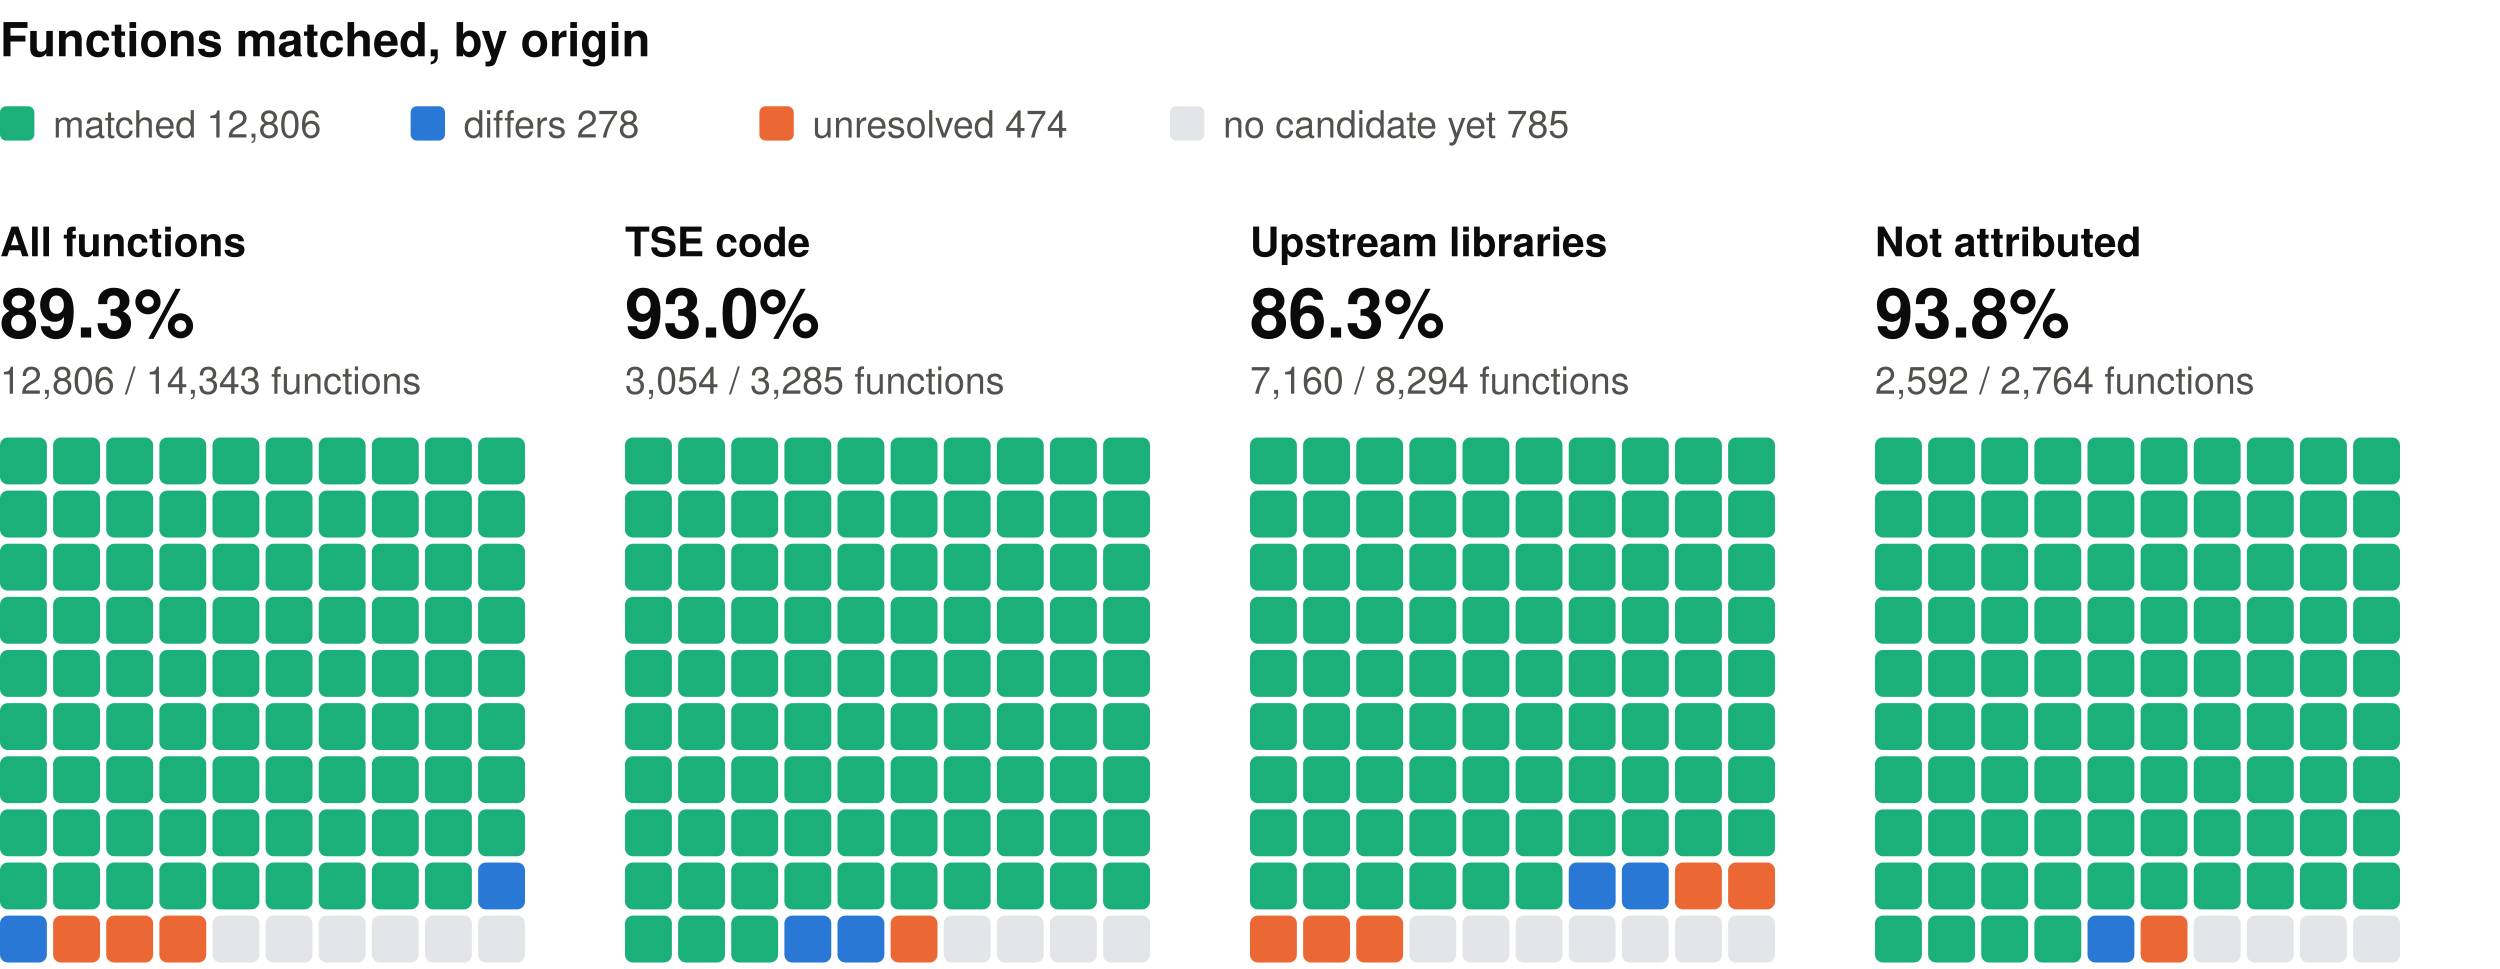
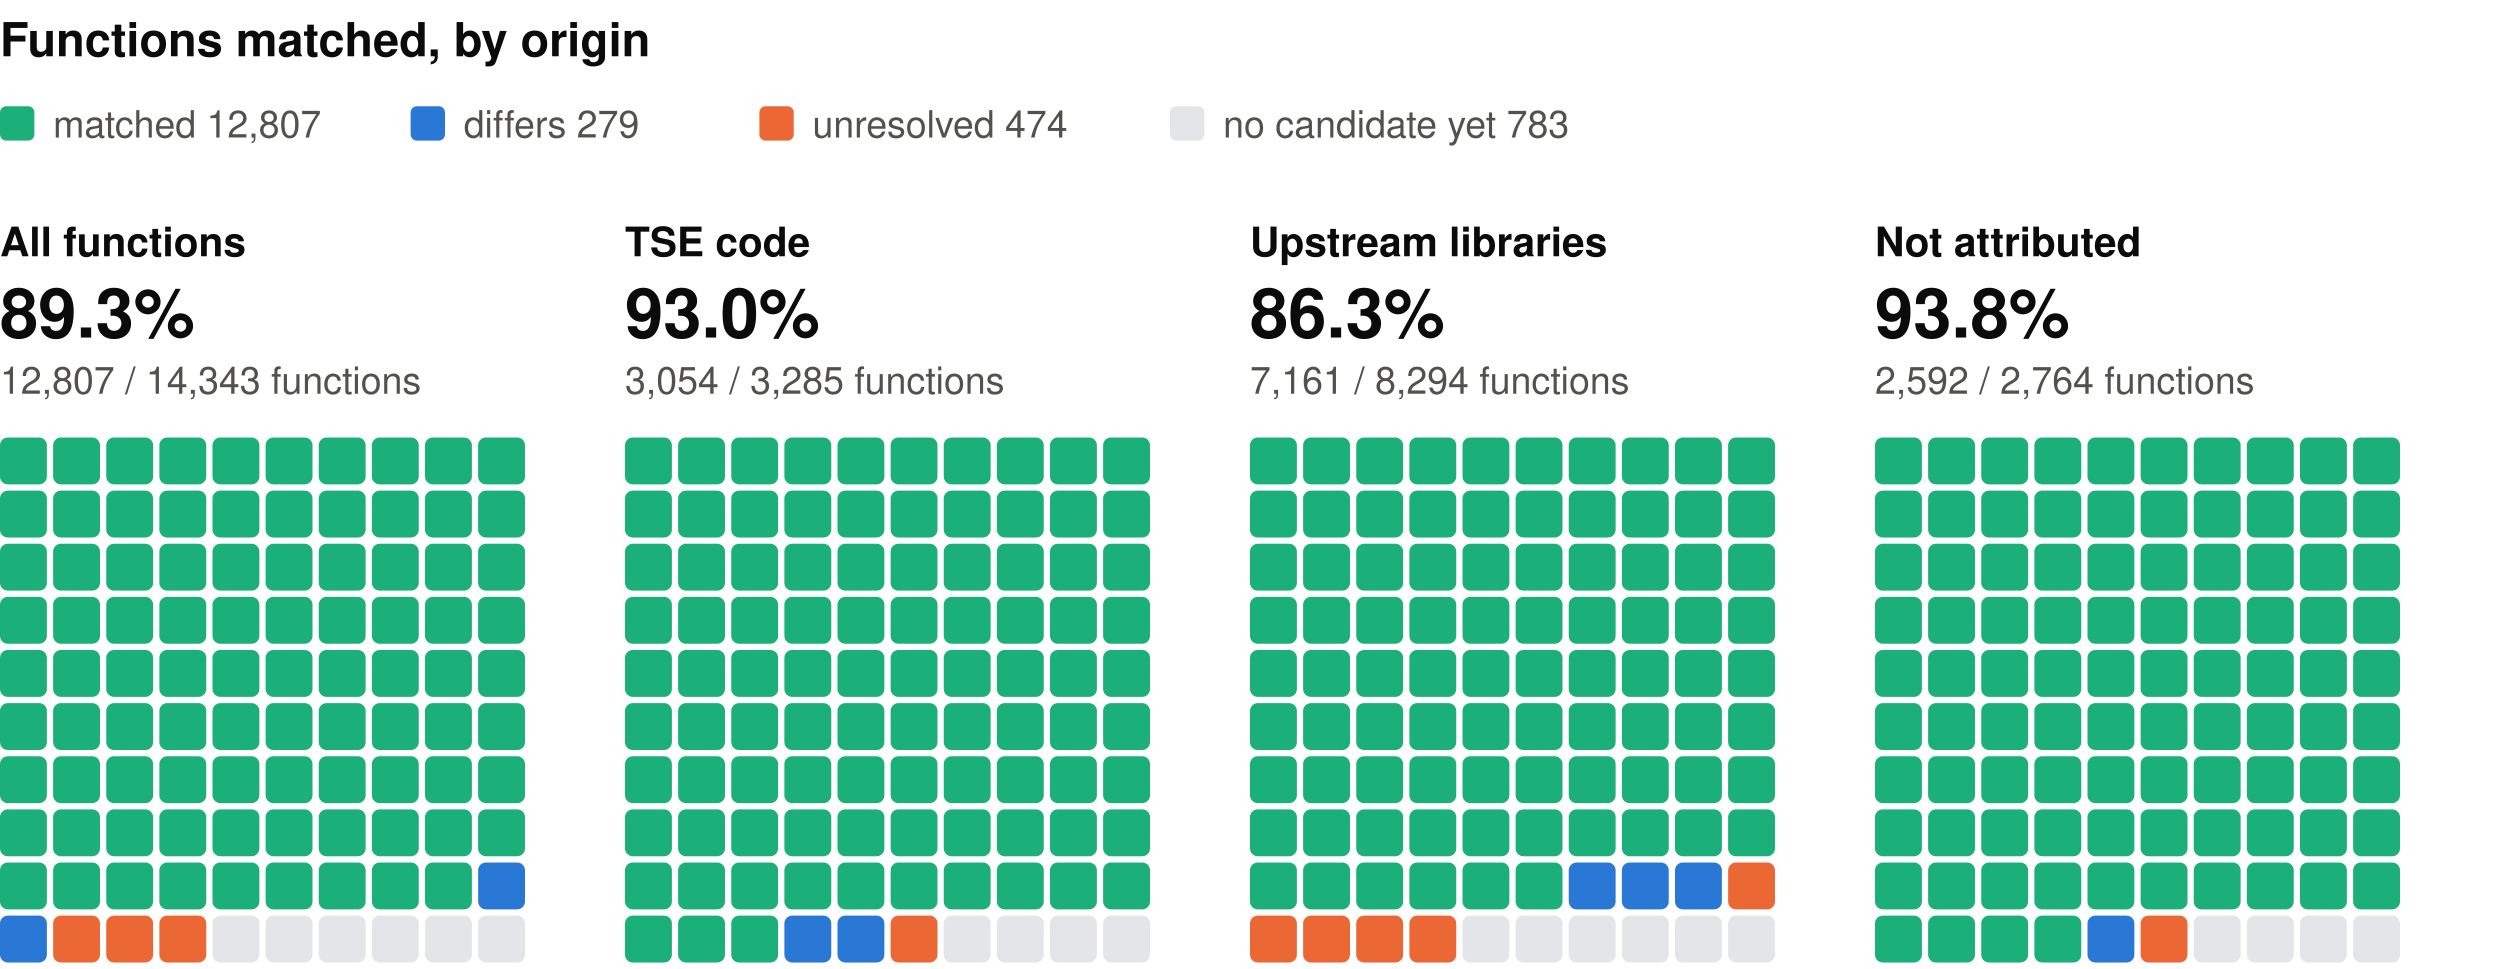
<svg xmlns="http://www.w3.org/2000/svg" width="800" height="310" viewBox="0 0 800 310" role="img" aria-label="Functions matched, by origin: one square per percent, coloured by verdict" font-family="system-ui, -apple-system, 'Segoe UI', Helvetica, Arial, sans-serif">
  <text x="0" y="18" font-size="15" fill="#0b0b0b" font-weight="600">Functions matched, by origin</text>
  <rect x="0" y="34" width="11" height="11" rx="2" fill="#1baf7a" />
-   <text x="17" y="44" font-size="12" fill="#52514e">matched 12,806</text>
+   <text x="17" y="44" font-size="12" fill="#52514e">matched 12,807</text>
  <rect x="131.4" y="34" width="11" height="11" rx="2" fill="#2a78d6" />
-   <text x="148.4" y="44" font-size="12" fill="#52514e">differs 278</text>
+   <text x="148.4" y="44" font-size="12" fill="#52514e">differs 279</text>
  <rect x="243" y="34" width="11" height="11" rx="2" fill="#eb6834" />
  <text x="260" y="44" font-size="12" fill="#52514e">unresolved 474</text>
  <rect x="374.4" y="34" width="11" height="11" rx="2" fill="#e3e5e8" />
-   <text x="391.4" y="44" font-size="12" fill="#52514e">no candidate yet 785</text>
+   <text x="391.4" y="44" font-size="12" fill="#52514e">no candidate yet 783</text>
  <text x="0" y="82" font-size="13" fill="#0b0b0b" font-weight="600">All functions</text>
  <text x="0" y="108" font-size="22" fill="#0b0b0b" font-weight="600">89.3%</text>
-   <text x="0" y="126" font-size="12" fill="#52514e">12,806 / 14,343 functions</text>
+   <text x="0" y="126" font-size="12" fill="#52514e">12,807 / 14,343 functions</text>
  <rect x="0" y="140" width="15" height="15" rx="2.5" fill="#1baf7a" />
  <rect x="17" y="140" width="15" height="15" rx="2.5" fill="#1baf7a" />
  <rect x="34" y="140" width="15" height="15" rx="2.5" fill="#1baf7a" />
  <rect x="51" y="140" width="15" height="15" rx="2.5" fill="#1baf7a" />
  <rect x="68" y="140" width="15" height="15" rx="2.5" fill="#1baf7a" />
  <rect x="85" y="140" width="15" height="15" rx="2.5" fill="#1baf7a" />
  <rect x="102" y="140" width="15" height="15" rx="2.5" fill="#1baf7a" />
  <rect x="119" y="140" width="15" height="15" rx="2.5" fill="#1baf7a" />
  <rect x="136" y="140" width="15" height="15" rx="2.5" fill="#1baf7a" />
  <rect x="153" y="140" width="15" height="15" rx="2.5" fill="#1baf7a" />
  <rect x="0" y="157" width="15" height="15" rx="2.5" fill="#1baf7a" />
  <rect x="17" y="157" width="15" height="15" rx="2.5" fill="#1baf7a" />
  <rect x="34" y="157" width="15" height="15" rx="2.5" fill="#1baf7a" />
  <rect x="51" y="157" width="15" height="15" rx="2.5" fill="#1baf7a" />
  <rect x="68" y="157" width="15" height="15" rx="2.5" fill="#1baf7a" />
  <rect x="85" y="157" width="15" height="15" rx="2.5" fill="#1baf7a" />
  <rect x="102" y="157" width="15" height="15" rx="2.5" fill="#1baf7a" />
  <rect x="119" y="157" width="15" height="15" rx="2.5" fill="#1baf7a" />
  <rect x="136" y="157" width="15" height="15" rx="2.5" fill="#1baf7a" />
  <rect x="153" y="157" width="15" height="15" rx="2.5" fill="#1baf7a" />
  <rect x="0" y="174" width="15" height="15" rx="2.5" fill="#1baf7a" />
  <rect x="17" y="174" width="15" height="15" rx="2.5" fill="#1baf7a" />
  <rect x="34" y="174" width="15" height="15" rx="2.5" fill="#1baf7a" />
  <rect x="51" y="174" width="15" height="15" rx="2.5" fill="#1baf7a" />
  <rect x="68" y="174" width="15" height="15" rx="2.5" fill="#1baf7a" />
  <rect x="85" y="174" width="15" height="15" rx="2.5" fill="#1baf7a" />
  <rect x="102" y="174" width="15" height="15" rx="2.5" fill="#1baf7a" />
  <rect x="119" y="174" width="15" height="15" rx="2.5" fill="#1baf7a" />
  <rect x="136" y="174" width="15" height="15" rx="2.5" fill="#1baf7a" />
  <rect x="153" y="174" width="15" height="15" rx="2.5" fill="#1baf7a" />
  <rect x="0" y="191" width="15" height="15" rx="2.5" fill="#1baf7a" />
  <rect x="17" y="191" width="15" height="15" rx="2.5" fill="#1baf7a" />
  <rect x="34" y="191" width="15" height="15" rx="2.5" fill="#1baf7a" />
  <rect x="51" y="191" width="15" height="15" rx="2.5" fill="#1baf7a" />
  <rect x="68" y="191" width="15" height="15" rx="2.5" fill="#1baf7a" />
  <rect x="85" y="191" width="15" height="15" rx="2.5" fill="#1baf7a" />
  <rect x="102" y="191" width="15" height="15" rx="2.5" fill="#1baf7a" />
  <rect x="119" y="191" width="15" height="15" rx="2.5" fill="#1baf7a" />
  <rect x="136" y="191" width="15" height="15" rx="2.5" fill="#1baf7a" />
  <rect x="153" y="191" width="15" height="15" rx="2.5" fill="#1baf7a" />
  <rect x="0" y="208" width="15" height="15" rx="2.5" fill="#1baf7a" />
  <rect x="17" y="208" width="15" height="15" rx="2.5" fill="#1baf7a" />
  <rect x="34" y="208" width="15" height="15" rx="2.5" fill="#1baf7a" />
  <rect x="51" y="208" width="15" height="15" rx="2.5" fill="#1baf7a" />
  <rect x="68" y="208" width="15" height="15" rx="2.5" fill="#1baf7a" />
  <rect x="85" y="208" width="15" height="15" rx="2.5" fill="#1baf7a" />
  <rect x="102" y="208" width="15" height="15" rx="2.5" fill="#1baf7a" />
  <rect x="119" y="208" width="15" height="15" rx="2.5" fill="#1baf7a" />
  <rect x="136" y="208" width="15" height="15" rx="2.5" fill="#1baf7a" />
  <rect x="153" y="208" width="15" height="15" rx="2.5" fill="#1baf7a" />
  <rect x="0" y="225" width="15" height="15" rx="2.5" fill="#1baf7a" />
  <rect x="17" y="225" width="15" height="15" rx="2.5" fill="#1baf7a" />
  <rect x="34" y="225" width="15" height="15" rx="2.5" fill="#1baf7a" />
  <rect x="51" y="225" width="15" height="15" rx="2.5" fill="#1baf7a" />
  <rect x="68" y="225" width="15" height="15" rx="2.5" fill="#1baf7a" />
  <rect x="85" y="225" width="15" height="15" rx="2.5" fill="#1baf7a" />
  <rect x="102" y="225" width="15" height="15" rx="2.5" fill="#1baf7a" />
  <rect x="119" y="225" width="15" height="15" rx="2.5" fill="#1baf7a" />
  <rect x="136" y="225" width="15" height="15" rx="2.5" fill="#1baf7a" />
  <rect x="153" y="225" width="15" height="15" rx="2.5" fill="#1baf7a" />
  <rect x="0" y="242" width="15" height="15" rx="2.5" fill="#1baf7a" />
  <rect x="17" y="242" width="15" height="15" rx="2.5" fill="#1baf7a" />
  <rect x="34" y="242" width="15" height="15" rx="2.5" fill="#1baf7a" />
  <rect x="51" y="242" width="15" height="15" rx="2.5" fill="#1baf7a" />
  <rect x="68" y="242" width="15" height="15" rx="2.5" fill="#1baf7a" />
  <rect x="85" y="242" width="15" height="15" rx="2.5" fill="#1baf7a" />
  <rect x="102" y="242" width="15" height="15" rx="2.5" fill="#1baf7a" />
  <rect x="119" y="242" width="15" height="15" rx="2.5" fill="#1baf7a" />
  <rect x="136" y="242" width="15" height="15" rx="2.5" fill="#1baf7a" />
  <rect x="153" y="242" width="15" height="15" rx="2.5" fill="#1baf7a" />
  <rect x="0" y="259" width="15" height="15" rx="2.5" fill="#1baf7a" />
  <rect x="17" y="259" width="15" height="15" rx="2.5" fill="#1baf7a" />
  <rect x="34" y="259" width="15" height="15" rx="2.5" fill="#1baf7a" />
  <rect x="51" y="259" width="15" height="15" rx="2.5" fill="#1baf7a" />
  <rect x="68" y="259" width="15" height="15" rx="2.5" fill="#1baf7a" />
  <rect x="85" y="259" width="15" height="15" rx="2.5" fill="#1baf7a" />
  <rect x="102" y="259" width="15" height="15" rx="2.5" fill="#1baf7a" />
  <rect x="119" y="259" width="15" height="15" rx="2.5" fill="#1baf7a" />
  <rect x="136" y="259" width="15" height="15" rx="2.5" fill="#1baf7a" />
  <rect x="153" y="259" width="15" height="15" rx="2.5" fill="#1baf7a" />
  <rect x="0" y="276" width="15" height="15" rx="2.5" fill="#1baf7a" />
  <rect x="17" y="276" width="15" height="15" rx="2.5" fill="#1baf7a" />
  <rect x="34" y="276" width="15" height="15" rx="2.5" fill="#1baf7a" />
  <rect x="51" y="276" width="15" height="15" rx="2.5" fill="#1baf7a" />
  <rect x="68" y="276" width="15" height="15" rx="2.5" fill="#1baf7a" />
  <rect x="85" y="276" width="15" height="15" rx="2.5" fill="#1baf7a" />
  <rect x="102" y="276" width="15" height="15" rx="2.5" fill="#1baf7a" />
  <rect x="119" y="276" width="15" height="15" rx="2.5" fill="#1baf7a" />
  <rect x="136" y="276" width="15" height="15" rx="2.5" fill="#1baf7a" />
  <rect x="153" y="276" width="15" height="15" rx="2.5" fill="#2a78d6" />
  <rect x="0" y="293" width="15" height="15" rx="2.5" fill="#2a78d6" />
  <rect x="17" y="293" width="15" height="15" rx="2.5" fill="#eb6834" />
  <rect x="34" y="293" width="15" height="15" rx="2.5" fill="#eb6834" />
  <rect x="51" y="293" width="15" height="15" rx="2.5" fill="#eb6834" />
  <rect x="68" y="293" width="15" height="15" rx="2.5" fill="#e3e5e8" />
  <rect x="85" y="293" width="15" height="15" rx="2.5" fill="#e3e5e8" />
  <rect x="102" y="293" width="15" height="15" rx="2.5" fill="#e3e5e8" />
  <rect x="119" y="293" width="15" height="15" rx="2.5" fill="#e3e5e8" />
  <rect x="136" y="293" width="15" height="15" rx="2.5" fill="#e3e5e8" />
  <rect x="153" y="293" width="15" height="15" rx="2.5" fill="#e3e5e8" />
  <text x="200" y="82" font-size="13" fill="#0b0b0b" font-weight="600">TSE code</text>
  <text x="200" y="108" font-size="22" fill="#0b0b0b" font-weight="600">93.0%</text>
  <text x="200" y="126" font-size="12" fill="#52514e">3,054 / 3,285 functions</text>
  <rect x="200" y="140" width="15" height="15" rx="2.5" fill="#1baf7a" />
  <rect x="217" y="140" width="15" height="15" rx="2.5" fill="#1baf7a" />
  <rect x="234" y="140" width="15" height="15" rx="2.5" fill="#1baf7a" />
  <rect x="251" y="140" width="15" height="15" rx="2.5" fill="#1baf7a" />
  <rect x="268" y="140" width="15" height="15" rx="2.5" fill="#1baf7a" />
  <rect x="285" y="140" width="15" height="15" rx="2.5" fill="#1baf7a" />
  <rect x="302" y="140" width="15" height="15" rx="2.5" fill="#1baf7a" />
  <rect x="319" y="140" width="15" height="15" rx="2.5" fill="#1baf7a" />
  <rect x="336" y="140" width="15" height="15" rx="2.5" fill="#1baf7a" />
  <rect x="353" y="140" width="15" height="15" rx="2.5" fill="#1baf7a" />
  <rect x="200" y="157" width="15" height="15" rx="2.5" fill="#1baf7a" />
  <rect x="217" y="157" width="15" height="15" rx="2.5" fill="#1baf7a" />
  <rect x="234" y="157" width="15" height="15" rx="2.5" fill="#1baf7a" />
  <rect x="251" y="157" width="15" height="15" rx="2.5" fill="#1baf7a" />
  <rect x="268" y="157" width="15" height="15" rx="2.5" fill="#1baf7a" />
  <rect x="285" y="157" width="15" height="15" rx="2.5" fill="#1baf7a" />
  <rect x="302" y="157" width="15" height="15" rx="2.5" fill="#1baf7a" />
  <rect x="319" y="157" width="15" height="15" rx="2.5" fill="#1baf7a" />
  <rect x="336" y="157" width="15" height="15" rx="2.5" fill="#1baf7a" />
  <rect x="353" y="157" width="15" height="15" rx="2.5" fill="#1baf7a" />
  <rect x="200" y="174" width="15" height="15" rx="2.5" fill="#1baf7a" />
  <rect x="217" y="174" width="15" height="15" rx="2.5" fill="#1baf7a" />
  <rect x="234" y="174" width="15" height="15" rx="2.5" fill="#1baf7a" />
  <rect x="251" y="174" width="15" height="15" rx="2.5" fill="#1baf7a" />
  <rect x="268" y="174" width="15" height="15" rx="2.5" fill="#1baf7a" />
  <rect x="285" y="174" width="15" height="15" rx="2.5" fill="#1baf7a" />
  <rect x="302" y="174" width="15" height="15" rx="2.5" fill="#1baf7a" />
  <rect x="319" y="174" width="15" height="15" rx="2.5" fill="#1baf7a" />
  <rect x="336" y="174" width="15" height="15" rx="2.5" fill="#1baf7a" />
  <rect x="353" y="174" width="15" height="15" rx="2.5" fill="#1baf7a" />
  <rect x="200" y="191" width="15" height="15" rx="2.5" fill="#1baf7a" />
  <rect x="217" y="191" width="15" height="15" rx="2.5" fill="#1baf7a" />
  <rect x="234" y="191" width="15" height="15" rx="2.5" fill="#1baf7a" />
  <rect x="251" y="191" width="15" height="15" rx="2.5" fill="#1baf7a" />
  <rect x="268" y="191" width="15" height="15" rx="2.5" fill="#1baf7a" />
  <rect x="285" y="191" width="15" height="15" rx="2.5" fill="#1baf7a" />
  <rect x="302" y="191" width="15" height="15" rx="2.5" fill="#1baf7a" />
  <rect x="319" y="191" width="15" height="15" rx="2.5" fill="#1baf7a" />
  <rect x="336" y="191" width="15" height="15" rx="2.5" fill="#1baf7a" />
  <rect x="353" y="191" width="15" height="15" rx="2.5" fill="#1baf7a" />
  <rect x="200" y="208" width="15" height="15" rx="2.5" fill="#1baf7a" />
  <rect x="217" y="208" width="15" height="15" rx="2.5" fill="#1baf7a" />
  <rect x="234" y="208" width="15" height="15" rx="2.5" fill="#1baf7a" />
  <rect x="251" y="208" width="15" height="15" rx="2.5" fill="#1baf7a" />
  <rect x="268" y="208" width="15" height="15" rx="2.5" fill="#1baf7a" />
  <rect x="285" y="208" width="15" height="15" rx="2.5" fill="#1baf7a" />
  <rect x="302" y="208" width="15" height="15" rx="2.5" fill="#1baf7a" />
  <rect x="319" y="208" width="15" height="15" rx="2.5" fill="#1baf7a" />
  <rect x="336" y="208" width="15" height="15" rx="2.5" fill="#1baf7a" />
  <rect x="353" y="208" width="15" height="15" rx="2.5" fill="#1baf7a" />
  <rect x="200" y="225" width="15" height="15" rx="2.5" fill="#1baf7a" />
  <rect x="217" y="225" width="15" height="15" rx="2.5" fill="#1baf7a" />
  <rect x="234" y="225" width="15" height="15" rx="2.5" fill="#1baf7a" />
  <rect x="251" y="225" width="15" height="15" rx="2.5" fill="#1baf7a" />
  <rect x="268" y="225" width="15" height="15" rx="2.5" fill="#1baf7a" />
  <rect x="285" y="225" width="15" height="15" rx="2.5" fill="#1baf7a" />
  <rect x="302" y="225" width="15" height="15" rx="2.5" fill="#1baf7a" />
  <rect x="319" y="225" width="15" height="15" rx="2.5" fill="#1baf7a" />
  <rect x="336" y="225" width="15" height="15" rx="2.5" fill="#1baf7a" />
  <rect x="353" y="225" width="15" height="15" rx="2.5" fill="#1baf7a" />
  <rect x="200" y="242" width="15" height="15" rx="2.5" fill="#1baf7a" />
  <rect x="217" y="242" width="15" height="15" rx="2.5" fill="#1baf7a" />
  <rect x="234" y="242" width="15" height="15" rx="2.5" fill="#1baf7a" />
  <rect x="251" y="242" width="15" height="15" rx="2.5" fill="#1baf7a" />
  <rect x="268" y="242" width="15" height="15" rx="2.5" fill="#1baf7a" />
  <rect x="285" y="242" width="15" height="15" rx="2.5" fill="#1baf7a" />
  <rect x="302" y="242" width="15" height="15" rx="2.5" fill="#1baf7a" />
  <rect x="319" y="242" width="15" height="15" rx="2.5" fill="#1baf7a" />
  <rect x="336" y="242" width="15" height="15" rx="2.5" fill="#1baf7a" />
  <rect x="353" y="242" width="15" height="15" rx="2.5" fill="#1baf7a" />
  <rect x="200" y="259" width="15" height="15" rx="2.5" fill="#1baf7a" />
  <rect x="217" y="259" width="15" height="15" rx="2.5" fill="#1baf7a" />
  <rect x="234" y="259" width="15" height="15" rx="2.5" fill="#1baf7a" />
  <rect x="251" y="259" width="15" height="15" rx="2.5" fill="#1baf7a" />
  <rect x="268" y="259" width="15" height="15" rx="2.5" fill="#1baf7a" />
  <rect x="285" y="259" width="15" height="15" rx="2.5" fill="#1baf7a" />
  <rect x="302" y="259" width="15" height="15" rx="2.5" fill="#1baf7a" />
  <rect x="319" y="259" width="15" height="15" rx="2.5" fill="#1baf7a" />
  <rect x="336" y="259" width="15" height="15" rx="2.5" fill="#1baf7a" />
  <rect x="353" y="259" width="15" height="15" rx="2.5" fill="#1baf7a" />
  <rect x="200" y="276" width="15" height="15" rx="2.5" fill="#1baf7a" />
  <rect x="217" y="276" width="15" height="15" rx="2.5" fill="#1baf7a" />
  <rect x="234" y="276" width="15" height="15" rx="2.5" fill="#1baf7a" />
  <rect x="251" y="276" width="15" height="15" rx="2.5" fill="#1baf7a" />
  <rect x="268" y="276" width="15" height="15" rx="2.5" fill="#1baf7a" />
  <rect x="285" y="276" width="15" height="15" rx="2.5" fill="#1baf7a" />
  <rect x="302" y="276" width="15" height="15" rx="2.5" fill="#1baf7a" />
  <rect x="319" y="276" width="15" height="15" rx="2.5" fill="#1baf7a" />
  <rect x="336" y="276" width="15" height="15" rx="2.5" fill="#1baf7a" />
  <rect x="353" y="276" width="15" height="15" rx="2.5" fill="#1baf7a" />
  <rect x="200" y="293" width="15" height="15" rx="2.5" fill="#1baf7a" />
  <rect x="217" y="293" width="15" height="15" rx="2.5" fill="#1baf7a" />
  <rect x="234" y="293" width="15" height="15" rx="2.5" fill="#1baf7a" />
  <rect x="251" y="293" width="15" height="15" rx="2.5" fill="#2a78d6" />
  <rect x="268" y="293" width="15" height="15" rx="2.5" fill="#2a78d6" />
  <rect x="285" y="293" width="15" height="15" rx="2.5" fill="#eb6834" />
  <rect x="302" y="293" width="15" height="15" rx="2.5" fill="#e3e5e8" />
  <rect x="319" y="293" width="15" height="15" rx="2.5" fill="#e3e5e8" />
  <rect x="336" y="293" width="15" height="15" rx="2.5" fill="#e3e5e8" />
  <rect x="353" y="293" width="15" height="15" rx="2.5" fill="#e3e5e8" />
  <text x="400" y="82" font-size="13" fill="#0b0b0b" font-weight="600">Upstream libraries</text>
  <text x="400" y="108" font-size="22" fill="#0b0b0b" font-weight="600">86.3%</text>
-   <text x="400" y="126" font-size="12" fill="#52514e">7,160 / 8,294 functions</text>
+   <text x="400" y="126" font-size="12" fill="#52514e">7,161 / 8,294 functions</text>
  <rect x="400" y="140" width="15" height="15" rx="2.5" fill="#1baf7a" />
  <rect x="417" y="140" width="15" height="15" rx="2.5" fill="#1baf7a" />
  <rect x="434" y="140" width="15" height="15" rx="2.5" fill="#1baf7a" />
  <rect x="451" y="140" width="15" height="15" rx="2.5" fill="#1baf7a" />
  <rect x="468" y="140" width="15" height="15" rx="2.5" fill="#1baf7a" />
  <rect x="485" y="140" width="15" height="15" rx="2.5" fill="#1baf7a" />
  <rect x="502" y="140" width="15" height="15" rx="2.5" fill="#1baf7a" />
  <rect x="519" y="140" width="15" height="15" rx="2.5" fill="#1baf7a" />
  <rect x="536" y="140" width="15" height="15" rx="2.5" fill="#1baf7a" />
  <rect x="553" y="140" width="15" height="15" rx="2.5" fill="#1baf7a" />
  <rect x="400" y="157" width="15" height="15" rx="2.5" fill="#1baf7a" />
  <rect x="417" y="157" width="15" height="15" rx="2.5" fill="#1baf7a" />
  <rect x="434" y="157" width="15" height="15" rx="2.5" fill="#1baf7a" />
  <rect x="451" y="157" width="15" height="15" rx="2.5" fill="#1baf7a" />
  <rect x="468" y="157" width="15" height="15" rx="2.5" fill="#1baf7a" />
  <rect x="485" y="157" width="15" height="15" rx="2.5" fill="#1baf7a" />
  <rect x="502" y="157" width="15" height="15" rx="2.5" fill="#1baf7a" />
  <rect x="519" y="157" width="15" height="15" rx="2.5" fill="#1baf7a" />
  <rect x="536" y="157" width="15" height="15" rx="2.5" fill="#1baf7a" />
  <rect x="553" y="157" width="15" height="15" rx="2.5" fill="#1baf7a" />
  <rect x="400" y="174" width="15" height="15" rx="2.5" fill="#1baf7a" />
  <rect x="417" y="174" width="15" height="15" rx="2.5" fill="#1baf7a" />
  <rect x="434" y="174" width="15" height="15" rx="2.5" fill="#1baf7a" />
  <rect x="451" y="174" width="15" height="15" rx="2.5" fill="#1baf7a" />
  <rect x="468" y="174" width="15" height="15" rx="2.5" fill="#1baf7a" />
  <rect x="485" y="174" width="15" height="15" rx="2.5" fill="#1baf7a" />
  <rect x="502" y="174" width="15" height="15" rx="2.5" fill="#1baf7a" />
  <rect x="519" y="174" width="15" height="15" rx="2.5" fill="#1baf7a" />
  <rect x="536" y="174" width="15" height="15" rx="2.5" fill="#1baf7a" />
  <rect x="553" y="174" width="15" height="15" rx="2.5" fill="#1baf7a" />
  <rect x="400" y="191" width="15" height="15" rx="2.5" fill="#1baf7a" />
  <rect x="417" y="191" width="15" height="15" rx="2.5" fill="#1baf7a" />
  <rect x="434" y="191" width="15" height="15" rx="2.5" fill="#1baf7a" />
  <rect x="451" y="191" width="15" height="15" rx="2.5" fill="#1baf7a" />
  <rect x="468" y="191" width="15" height="15" rx="2.5" fill="#1baf7a" />
  <rect x="485" y="191" width="15" height="15" rx="2.5" fill="#1baf7a" />
  <rect x="502" y="191" width="15" height="15" rx="2.5" fill="#1baf7a" />
  <rect x="519" y="191" width="15" height="15" rx="2.5" fill="#1baf7a" />
  <rect x="536" y="191" width="15" height="15" rx="2.5" fill="#1baf7a" />
  <rect x="553" y="191" width="15" height="15" rx="2.5" fill="#1baf7a" />
  <rect x="400" y="208" width="15" height="15" rx="2.5" fill="#1baf7a" />
  <rect x="417" y="208" width="15" height="15" rx="2.5" fill="#1baf7a" />
  <rect x="434" y="208" width="15" height="15" rx="2.5" fill="#1baf7a" />
  <rect x="451" y="208" width="15" height="15" rx="2.5" fill="#1baf7a" />
  <rect x="468" y="208" width="15" height="15" rx="2.5" fill="#1baf7a" />
  <rect x="485" y="208" width="15" height="15" rx="2.5" fill="#1baf7a" />
  <rect x="502" y="208" width="15" height="15" rx="2.5" fill="#1baf7a" />
  <rect x="519" y="208" width="15" height="15" rx="2.5" fill="#1baf7a" />
  <rect x="536" y="208" width="15" height="15" rx="2.5" fill="#1baf7a" />
  <rect x="553" y="208" width="15" height="15" rx="2.5" fill="#1baf7a" />
  <rect x="400" y="225" width="15" height="15" rx="2.5" fill="#1baf7a" />
  <rect x="417" y="225" width="15" height="15" rx="2.5" fill="#1baf7a" />
  <rect x="434" y="225" width="15" height="15" rx="2.5" fill="#1baf7a" />
  <rect x="451" y="225" width="15" height="15" rx="2.5" fill="#1baf7a" />
  <rect x="468" y="225" width="15" height="15" rx="2.5" fill="#1baf7a" />
  <rect x="485" y="225" width="15" height="15" rx="2.5" fill="#1baf7a" />
  <rect x="502" y="225" width="15" height="15" rx="2.5" fill="#1baf7a" />
  <rect x="519" y="225" width="15" height="15" rx="2.5" fill="#1baf7a" />
  <rect x="536" y="225" width="15" height="15" rx="2.5" fill="#1baf7a" />
  <rect x="553" y="225" width="15" height="15" rx="2.5" fill="#1baf7a" />
  <rect x="400" y="242" width="15" height="15" rx="2.5" fill="#1baf7a" />
  <rect x="417" y="242" width="15" height="15" rx="2.5" fill="#1baf7a" />
  <rect x="434" y="242" width="15" height="15" rx="2.5" fill="#1baf7a" />
  <rect x="451" y="242" width="15" height="15" rx="2.5" fill="#1baf7a" />
  <rect x="468" y="242" width="15" height="15" rx="2.5" fill="#1baf7a" />
  <rect x="485" y="242" width="15" height="15" rx="2.5" fill="#1baf7a" />
  <rect x="502" y="242" width="15" height="15" rx="2.5" fill="#1baf7a" />
  <rect x="519" y="242" width="15" height="15" rx="2.5" fill="#1baf7a" />
  <rect x="536" y="242" width="15" height="15" rx="2.5" fill="#1baf7a" />
  <rect x="553" y="242" width="15" height="15" rx="2.5" fill="#1baf7a" />
  <rect x="400" y="259" width="15" height="15" rx="2.5" fill="#1baf7a" />
  <rect x="417" y="259" width="15" height="15" rx="2.5" fill="#1baf7a" />
  <rect x="434" y="259" width="15" height="15" rx="2.5" fill="#1baf7a" />
  <rect x="451" y="259" width="15" height="15" rx="2.5" fill="#1baf7a" />
  <rect x="468" y="259" width="15" height="15" rx="2.5" fill="#1baf7a" />
  <rect x="485" y="259" width="15" height="15" rx="2.5" fill="#1baf7a" />
  <rect x="502" y="259" width="15" height="15" rx="2.5" fill="#1baf7a" />
  <rect x="519" y="259" width="15" height="15" rx="2.5" fill="#1baf7a" />
  <rect x="536" y="259" width="15" height="15" rx="2.5" fill="#1baf7a" />
  <rect x="553" y="259" width="15" height="15" rx="2.5" fill="#1baf7a" />
  <rect x="400" y="276" width="15" height="15" rx="2.5" fill="#1baf7a" />
  <rect x="417" y="276" width="15" height="15" rx="2.5" fill="#1baf7a" />
  <rect x="434" y="276" width="15" height="15" rx="2.5" fill="#1baf7a" />
  <rect x="451" y="276" width="15" height="15" rx="2.5" fill="#1baf7a" />
  <rect x="468" y="276" width="15" height="15" rx="2.5" fill="#1baf7a" />
  <rect x="485" y="276" width="15" height="15" rx="2.5" fill="#1baf7a" />
  <rect x="502" y="276" width="15" height="15" rx="2.5" fill="#2a78d6" />
  <rect x="519" y="276" width="15" height="15" rx="2.5" fill="#2a78d6" />
-   <rect x="536" y="276" width="15" height="15" rx="2.5" fill="#eb6834" />
+   <rect x="536" y="276" width="15" height="15" rx="2.5" fill="#2a78d6" />
  <rect x="553" y="276" width="15" height="15" rx="2.5" fill="#eb6834" />
  <rect x="400" y="293" width="15" height="15" rx="2.5" fill="#eb6834" />
  <rect x="417" y="293" width="15" height="15" rx="2.5" fill="#eb6834" />
  <rect x="434" y="293" width="15" height="15" rx="2.5" fill="#eb6834" />
-   <rect x="451" y="293" width="15" height="15" rx="2.5" fill="#e3e5e8" />
+   <rect x="451" y="293" width="15" height="15" rx="2.5" fill="#eb6834" />
  <rect x="468" y="293" width="15" height="15" rx="2.5" fill="#e3e5e8" />
  <rect x="485" y="293" width="15" height="15" rx="2.5" fill="#e3e5e8" />
  <rect x="502" y="293" width="15" height="15" rx="2.5" fill="#e3e5e8" />
  <rect x="519" y="293" width="15" height="15" rx="2.5" fill="#e3e5e8" />
  <rect x="536" y="293" width="15" height="15" rx="2.5" fill="#e3e5e8" />
  <rect x="553" y="293" width="15" height="15" rx="2.5" fill="#e3e5e8" />
  <text x="600" y="82" font-size="13" fill="#0b0b0b" font-weight="600">Not attributed</text>
  <text x="600" y="108" font-size="22" fill="#0b0b0b" font-weight="600">93.8%</text>
  <text x="600" y="126" font-size="12" fill="#52514e">2,592 / 2,764 functions</text>
  <rect x="600" y="140" width="15" height="15" rx="2.5" fill="#1baf7a" />
  <rect x="617" y="140" width="15" height="15" rx="2.5" fill="#1baf7a" />
  <rect x="634" y="140" width="15" height="15" rx="2.5" fill="#1baf7a" />
  <rect x="651" y="140" width="15" height="15" rx="2.5" fill="#1baf7a" />
  <rect x="668" y="140" width="15" height="15" rx="2.5" fill="#1baf7a" />
  <rect x="685" y="140" width="15" height="15" rx="2.5" fill="#1baf7a" />
  <rect x="702" y="140" width="15" height="15" rx="2.5" fill="#1baf7a" />
  <rect x="719" y="140" width="15" height="15" rx="2.5" fill="#1baf7a" />
  <rect x="736" y="140" width="15" height="15" rx="2.5" fill="#1baf7a" />
  <rect x="753" y="140" width="15" height="15" rx="2.5" fill="#1baf7a" />
  <rect x="600" y="157" width="15" height="15" rx="2.5" fill="#1baf7a" />
  <rect x="617" y="157" width="15" height="15" rx="2.5" fill="#1baf7a" />
  <rect x="634" y="157" width="15" height="15" rx="2.5" fill="#1baf7a" />
  <rect x="651" y="157" width="15" height="15" rx="2.5" fill="#1baf7a" />
  <rect x="668" y="157" width="15" height="15" rx="2.5" fill="#1baf7a" />
  <rect x="685" y="157" width="15" height="15" rx="2.5" fill="#1baf7a" />
  <rect x="702" y="157" width="15" height="15" rx="2.5" fill="#1baf7a" />
  <rect x="719" y="157" width="15" height="15" rx="2.5" fill="#1baf7a" />
  <rect x="736" y="157" width="15" height="15" rx="2.5" fill="#1baf7a" />
  <rect x="753" y="157" width="15" height="15" rx="2.5" fill="#1baf7a" />
  <rect x="600" y="174" width="15" height="15" rx="2.5" fill="#1baf7a" />
  <rect x="617" y="174" width="15" height="15" rx="2.5" fill="#1baf7a" />
  <rect x="634" y="174" width="15" height="15" rx="2.5" fill="#1baf7a" />
  <rect x="651" y="174" width="15" height="15" rx="2.5" fill="#1baf7a" />
  <rect x="668" y="174" width="15" height="15" rx="2.5" fill="#1baf7a" />
  <rect x="685" y="174" width="15" height="15" rx="2.5" fill="#1baf7a" />
  <rect x="702" y="174" width="15" height="15" rx="2.5" fill="#1baf7a" />
  <rect x="719" y="174" width="15" height="15" rx="2.5" fill="#1baf7a" />
  <rect x="736" y="174" width="15" height="15" rx="2.5" fill="#1baf7a" />
  <rect x="753" y="174" width="15" height="15" rx="2.5" fill="#1baf7a" />
  <rect x="600" y="191" width="15" height="15" rx="2.5" fill="#1baf7a" />
  <rect x="617" y="191" width="15" height="15" rx="2.5" fill="#1baf7a" />
  <rect x="634" y="191" width="15" height="15" rx="2.5" fill="#1baf7a" />
  <rect x="651" y="191" width="15" height="15" rx="2.5" fill="#1baf7a" />
  <rect x="668" y="191" width="15" height="15" rx="2.5" fill="#1baf7a" />
  <rect x="685" y="191" width="15" height="15" rx="2.5" fill="#1baf7a" />
  <rect x="702" y="191" width="15" height="15" rx="2.5" fill="#1baf7a" />
  <rect x="719" y="191" width="15" height="15" rx="2.5" fill="#1baf7a" />
  <rect x="736" y="191" width="15" height="15" rx="2.5" fill="#1baf7a" />
  <rect x="753" y="191" width="15" height="15" rx="2.5" fill="#1baf7a" />
  <rect x="600" y="208" width="15" height="15" rx="2.5" fill="#1baf7a" />
  <rect x="617" y="208" width="15" height="15" rx="2.5" fill="#1baf7a" />
  <rect x="634" y="208" width="15" height="15" rx="2.5" fill="#1baf7a" />
  <rect x="651" y="208" width="15" height="15" rx="2.5" fill="#1baf7a" />
  <rect x="668" y="208" width="15" height="15" rx="2.5" fill="#1baf7a" />
  <rect x="685" y="208" width="15" height="15" rx="2.5" fill="#1baf7a" />
  <rect x="702" y="208" width="15" height="15" rx="2.5" fill="#1baf7a" />
  <rect x="719" y="208" width="15" height="15" rx="2.5" fill="#1baf7a" />
  <rect x="736" y="208" width="15" height="15" rx="2.5" fill="#1baf7a" />
  <rect x="753" y="208" width="15" height="15" rx="2.5" fill="#1baf7a" />
  <rect x="600" y="225" width="15" height="15" rx="2.5" fill="#1baf7a" />
  <rect x="617" y="225" width="15" height="15" rx="2.5" fill="#1baf7a" />
  <rect x="634" y="225" width="15" height="15" rx="2.5" fill="#1baf7a" />
  <rect x="651" y="225" width="15" height="15" rx="2.5" fill="#1baf7a" />
  <rect x="668" y="225" width="15" height="15" rx="2.5" fill="#1baf7a" />
  <rect x="685" y="225" width="15" height="15" rx="2.5" fill="#1baf7a" />
  <rect x="702" y="225" width="15" height="15" rx="2.5" fill="#1baf7a" />
  <rect x="719" y="225" width="15" height="15" rx="2.5" fill="#1baf7a" />
  <rect x="736" y="225" width="15" height="15" rx="2.5" fill="#1baf7a" />
  <rect x="753" y="225" width="15" height="15" rx="2.5" fill="#1baf7a" />
  <rect x="600" y="242" width="15" height="15" rx="2.5" fill="#1baf7a" />
  <rect x="617" y="242" width="15" height="15" rx="2.5" fill="#1baf7a" />
  <rect x="634" y="242" width="15" height="15" rx="2.5" fill="#1baf7a" />
  <rect x="651" y="242" width="15" height="15" rx="2.5" fill="#1baf7a" />
  <rect x="668" y="242" width="15" height="15" rx="2.5" fill="#1baf7a" />
  <rect x="685" y="242" width="15" height="15" rx="2.5" fill="#1baf7a" />
  <rect x="702" y="242" width="15" height="15" rx="2.5" fill="#1baf7a" />
  <rect x="719" y="242" width="15" height="15" rx="2.5" fill="#1baf7a" />
  <rect x="736" y="242" width="15" height="15" rx="2.5" fill="#1baf7a" />
  <rect x="753" y="242" width="15" height="15" rx="2.5" fill="#1baf7a" />
  <rect x="600" y="259" width="15" height="15" rx="2.5" fill="#1baf7a" />
  <rect x="617" y="259" width="15" height="15" rx="2.5" fill="#1baf7a" />
  <rect x="634" y="259" width="15" height="15" rx="2.5" fill="#1baf7a" />
  <rect x="651" y="259" width="15" height="15" rx="2.5" fill="#1baf7a" />
  <rect x="668" y="259" width="15" height="15" rx="2.5" fill="#1baf7a" />
  <rect x="685" y="259" width="15" height="15" rx="2.5" fill="#1baf7a" />
  <rect x="702" y="259" width="15" height="15" rx="2.5" fill="#1baf7a" />
  <rect x="719" y="259" width="15" height="15" rx="2.5" fill="#1baf7a" />
  <rect x="736" y="259" width="15" height="15" rx="2.5" fill="#1baf7a" />
  <rect x="753" y="259" width="15" height="15" rx="2.5" fill="#1baf7a" />
  <rect x="600" y="276" width="15" height="15" rx="2.5" fill="#1baf7a" />
  <rect x="617" y="276" width="15" height="15" rx="2.5" fill="#1baf7a" />
  <rect x="634" y="276" width="15" height="15" rx="2.5" fill="#1baf7a" />
  <rect x="651" y="276" width="15" height="15" rx="2.5" fill="#1baf7a" />
  <rect x="668" y="276" width="15" height="15" rx="2.5" fill="#1baf7a" />
  <rect x="685" y="276" width="15" height="15" rx="2.5" fill="#1baf7a" />
  <rect x="702" y="276" width="15" height="15" rx="2.5" fill="#1baf7a" />
  <rect x="719" y="276" width="15" height="15" rx="2.5" fill="#1baf7a" />
  <rect x="736" y="276" width="15" height="15" rx="2.5" fill="#1baf7a" />
  <rect x="753" y="276" width="15" height="15" rx="2.5" fill="#1baf7a" />
  <rect x="600" y="293" width="15" height="15" rx="2.5" fill="#1baf7a" />
  <rect x="617" y="293" width="15" height="15" rx="2.5" fill="#1baf7a" />
  <rect x="634" y="293" width="15" height="15" rx="2.5" fill="#1baf7a" />
  <rect x="651" y="293" width="15" height="15" rx="2.5" fill="#1baf7a" />
  <rect x="668" y="293" width="15" height="15" rx="2.5" fill="#2a78d6" />
  <rect x="685" y="293" width="15" height="15" rx="2.5" fill="#eb6834" />
  <rect x="702" y="293" width="15" height="15" rx="2.5" fill="#e3e5e8" />
  <rect x="719" y="293" width="15" height="15" rx="2.5" fill="#e3e5e8" />
  <rect x="736" y="293" width="15" height="15" rx="2.5" fill="#e3e5e8" />
  <rect x="753" y="293" width="15" height="15" rx="2.5" fill="#e3e5e8" />
</svg>
